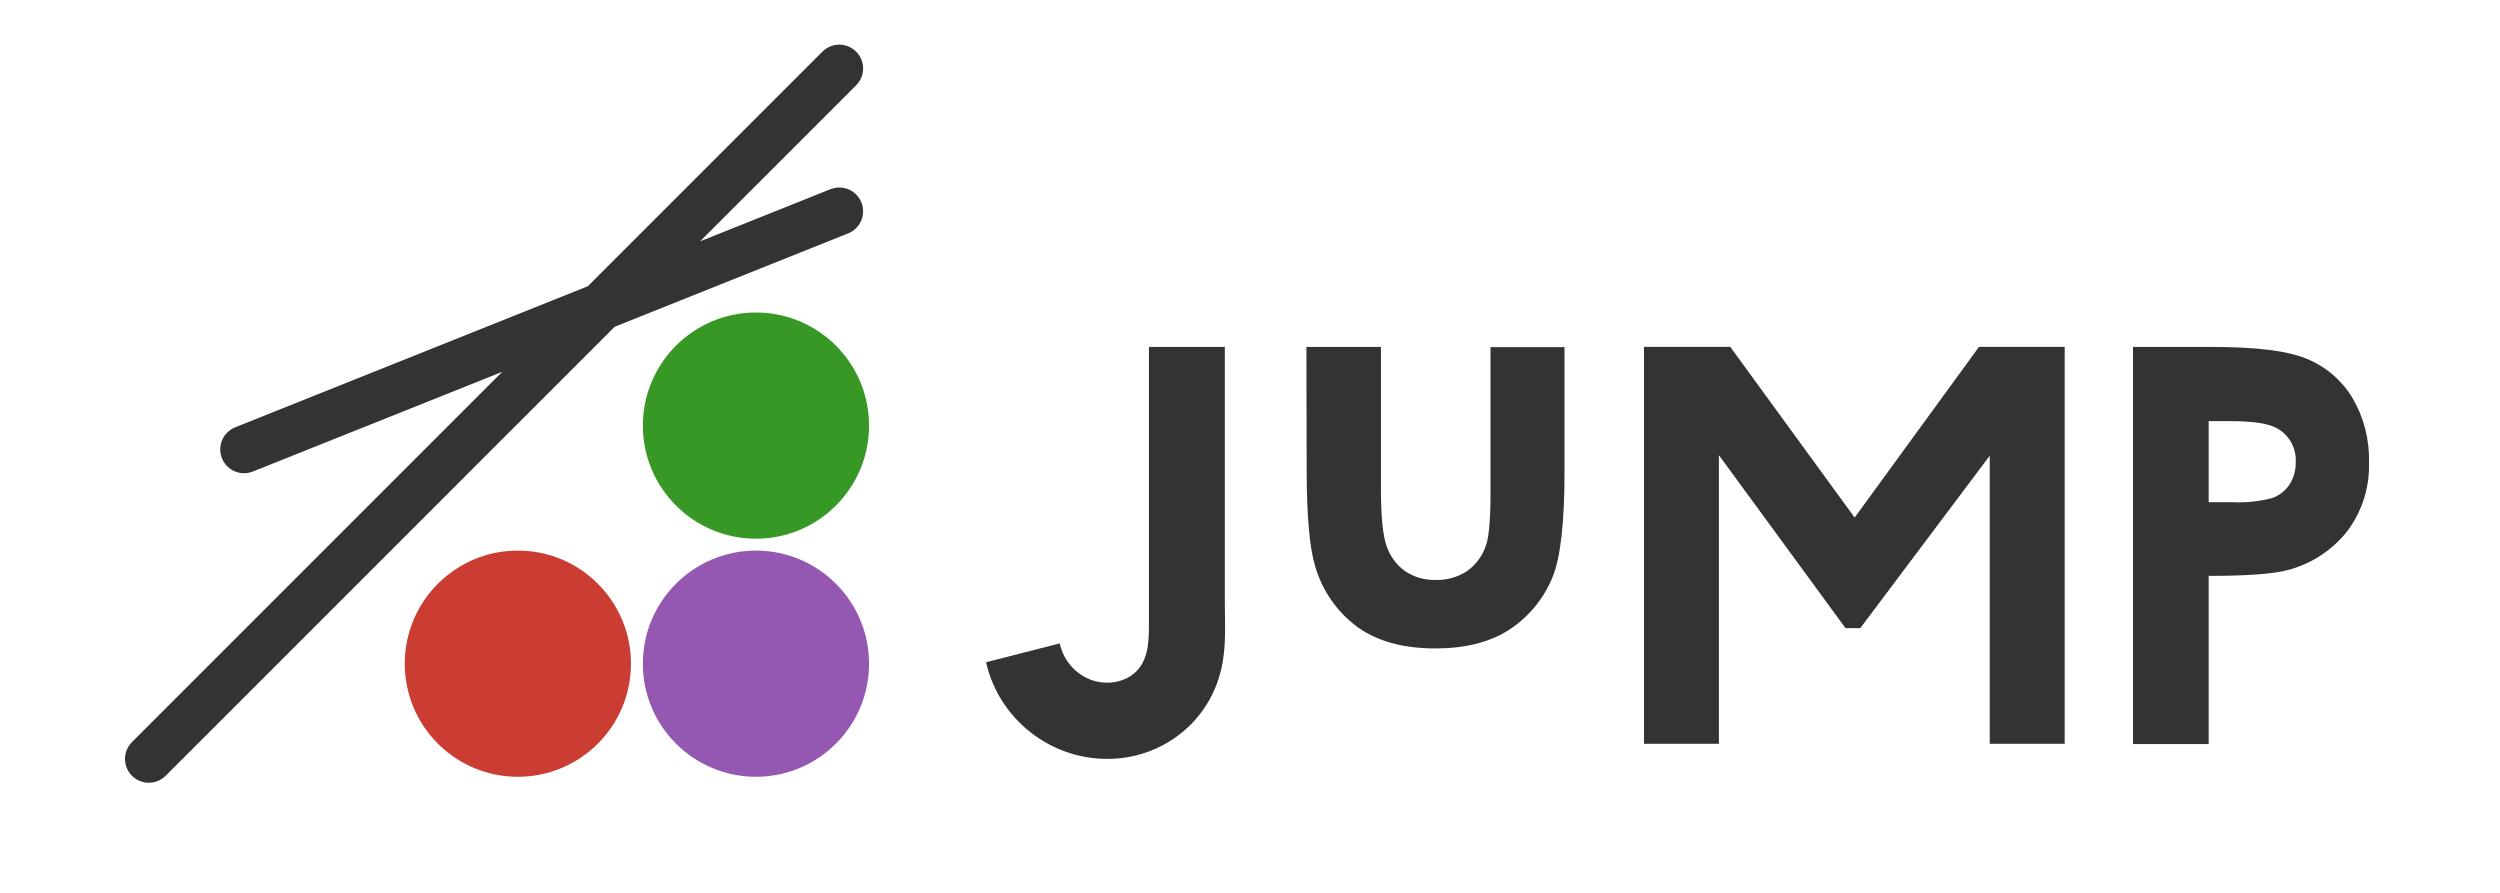
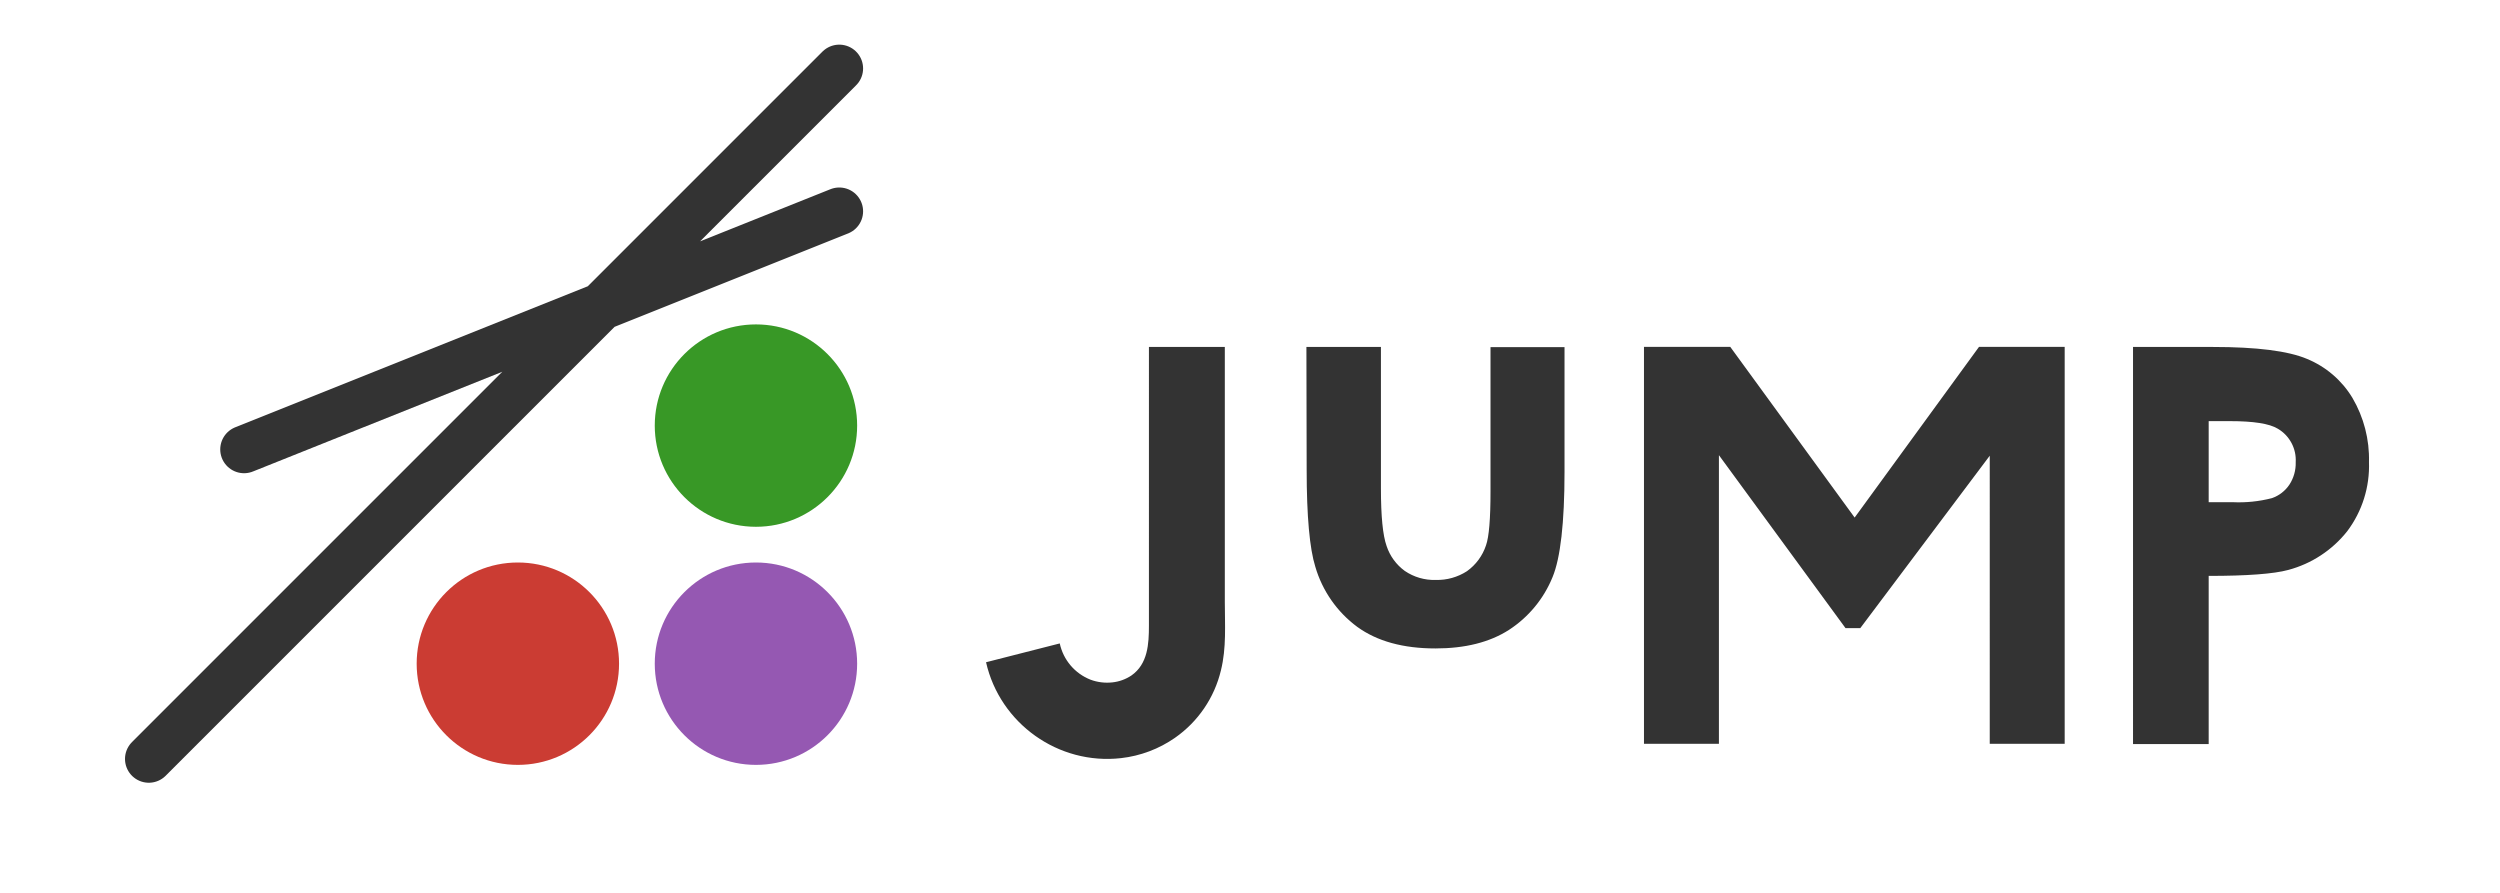
<svg xmlns="http://www.w3.org/2000/svg" viewBox="0 0 420 150">
  <path d="M41 75.5l100-40M25 127.5l116-116" fill="none" stroke-width="8" stroke-linecap="round" stroke="#333" stroke-miterlimit="10" />
-   <path d="M106 111.5c0 10.492-8.508 19-19 19s-19-8.508-19-19 8.508-19 19-19 19 8.508 19 19" fill="#cb3c33" />
-   <path d="M146 71.5c0 10.492-8.508 19-19 19s-19-8.508-19-19 8.508-19 19-19 19 8.508 19 19" fill="#389826" />
-   <path d="M146 111.5c0 10.492-8.508 19-19 19s-19-8.508-19-19 8.508-19 19-19 19 8.508 19 19" fill="#9558b2" />
+   <path d="M104 111.5c0 9.39-7.61 17-17 17s-17-7.61-17-17 7.61-17 17-17 17 7.61 17 17" fill="#cb3c33" />
+   <path d="M144 71.5c0 9.39-7.61 17-17 17s-17-7.61-17-17 7.61-17 17-17 17 7.61 17 17" fill="#389826" />
+   <path d="M144 111.5c0 9.39-7.61 17-17 17s-17-7.61-17-17 7.61-17 17-17 17 7.61 17 17" fill="#9558b2" />
  <path d="M193.02 58.29h12.75v42.827c0 3.863.289 7.711-.653 11.5a19.252 19.252 0 01-7.719 11.332 19.73 19.73 0 01-9.07 3.418c-10.504 1.188-20.332-5.797-22.672-16.11l12.383-3.16a8.446 8.446 0 005.168 6.09c1.172.438 2.43.59 3.672.454a7.093 7.093 0 003.2-1.16c2.769-1.93 2.94-5.34 2.94-8.34zm26.457 0h12.52v23.808c0 4.613.312 7.84.952 9.632a8.445 8.445 0 003.059 4.188 8.742 8.742 0 005.199 1.512 9.192 9.192 0 005.242-1.47 8.685 8.685 0 003.2-4.343c.507-1.418.757-4.457.757-9.117V58.32h12.434v20.918c0 8.61-.692 14.52-2 17.692a19.188 19.188 0 01-7.344 8.898c-3.238 2.074-7.351 3.11-12.34 3.11-5.418 0-9.793-1.204-13.129-3.618a19.272 19.272 0 01-7.058-10.12c-.942-3-1.45-8.442-1.45-16.321zm114.8 66.67h12.59V58.278H332.47l-20.89 28.672-20.892-28.672h-14.5v66.684h12.59V76.469l21.27 29.058h2.48l21.75-28.968zm24.07-66.67h13.462c7.332 0 12.586.667 15.757 2a16.027 16.027 0 017.633 6.538 20.247 20.247 0 012.79 10.8 18.249 18.249 0 01-3.65 11.61 18.818 18.818 0 01-9.91 6.512c-2.44.664-6.898 1-13.37 1v28.258h-12.711zm12.712 26.077h4c2.23.106 4.464-.12 6.628-.68a5.817 5.817 0 002.922-2.25 6.542 6.542 0 001.07-3.789 6.109 6.109 0 00-3-5.62c-1.421-.868-4.113-1.278-8.05-1.278h-3.57zm0 0" fill="#333" />
</svg>
